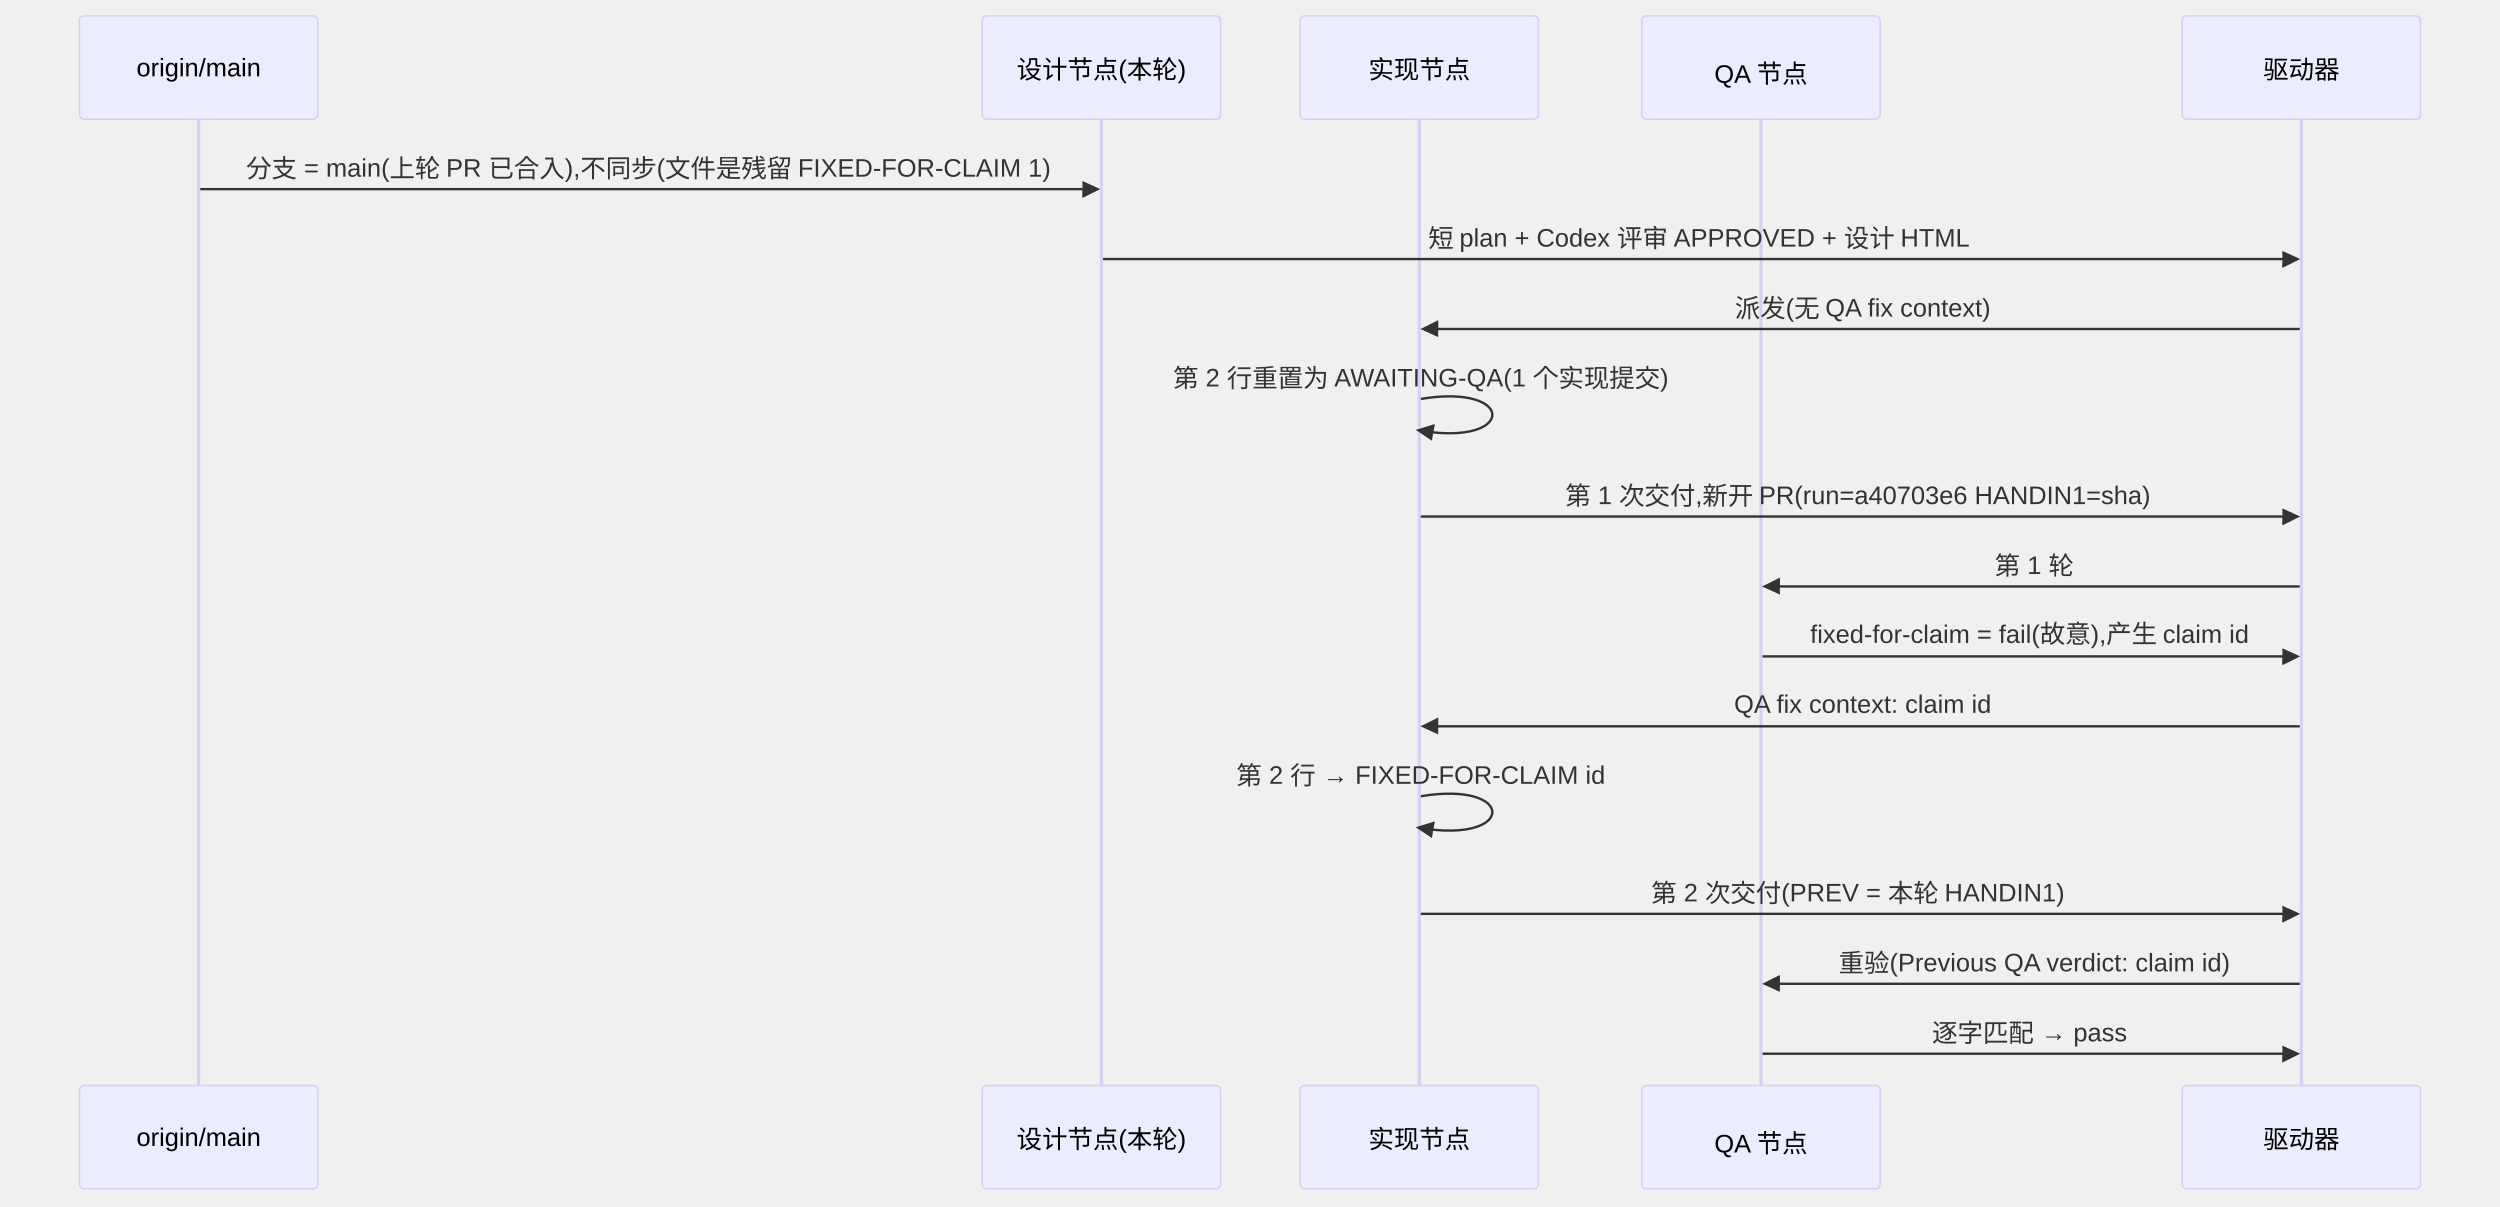
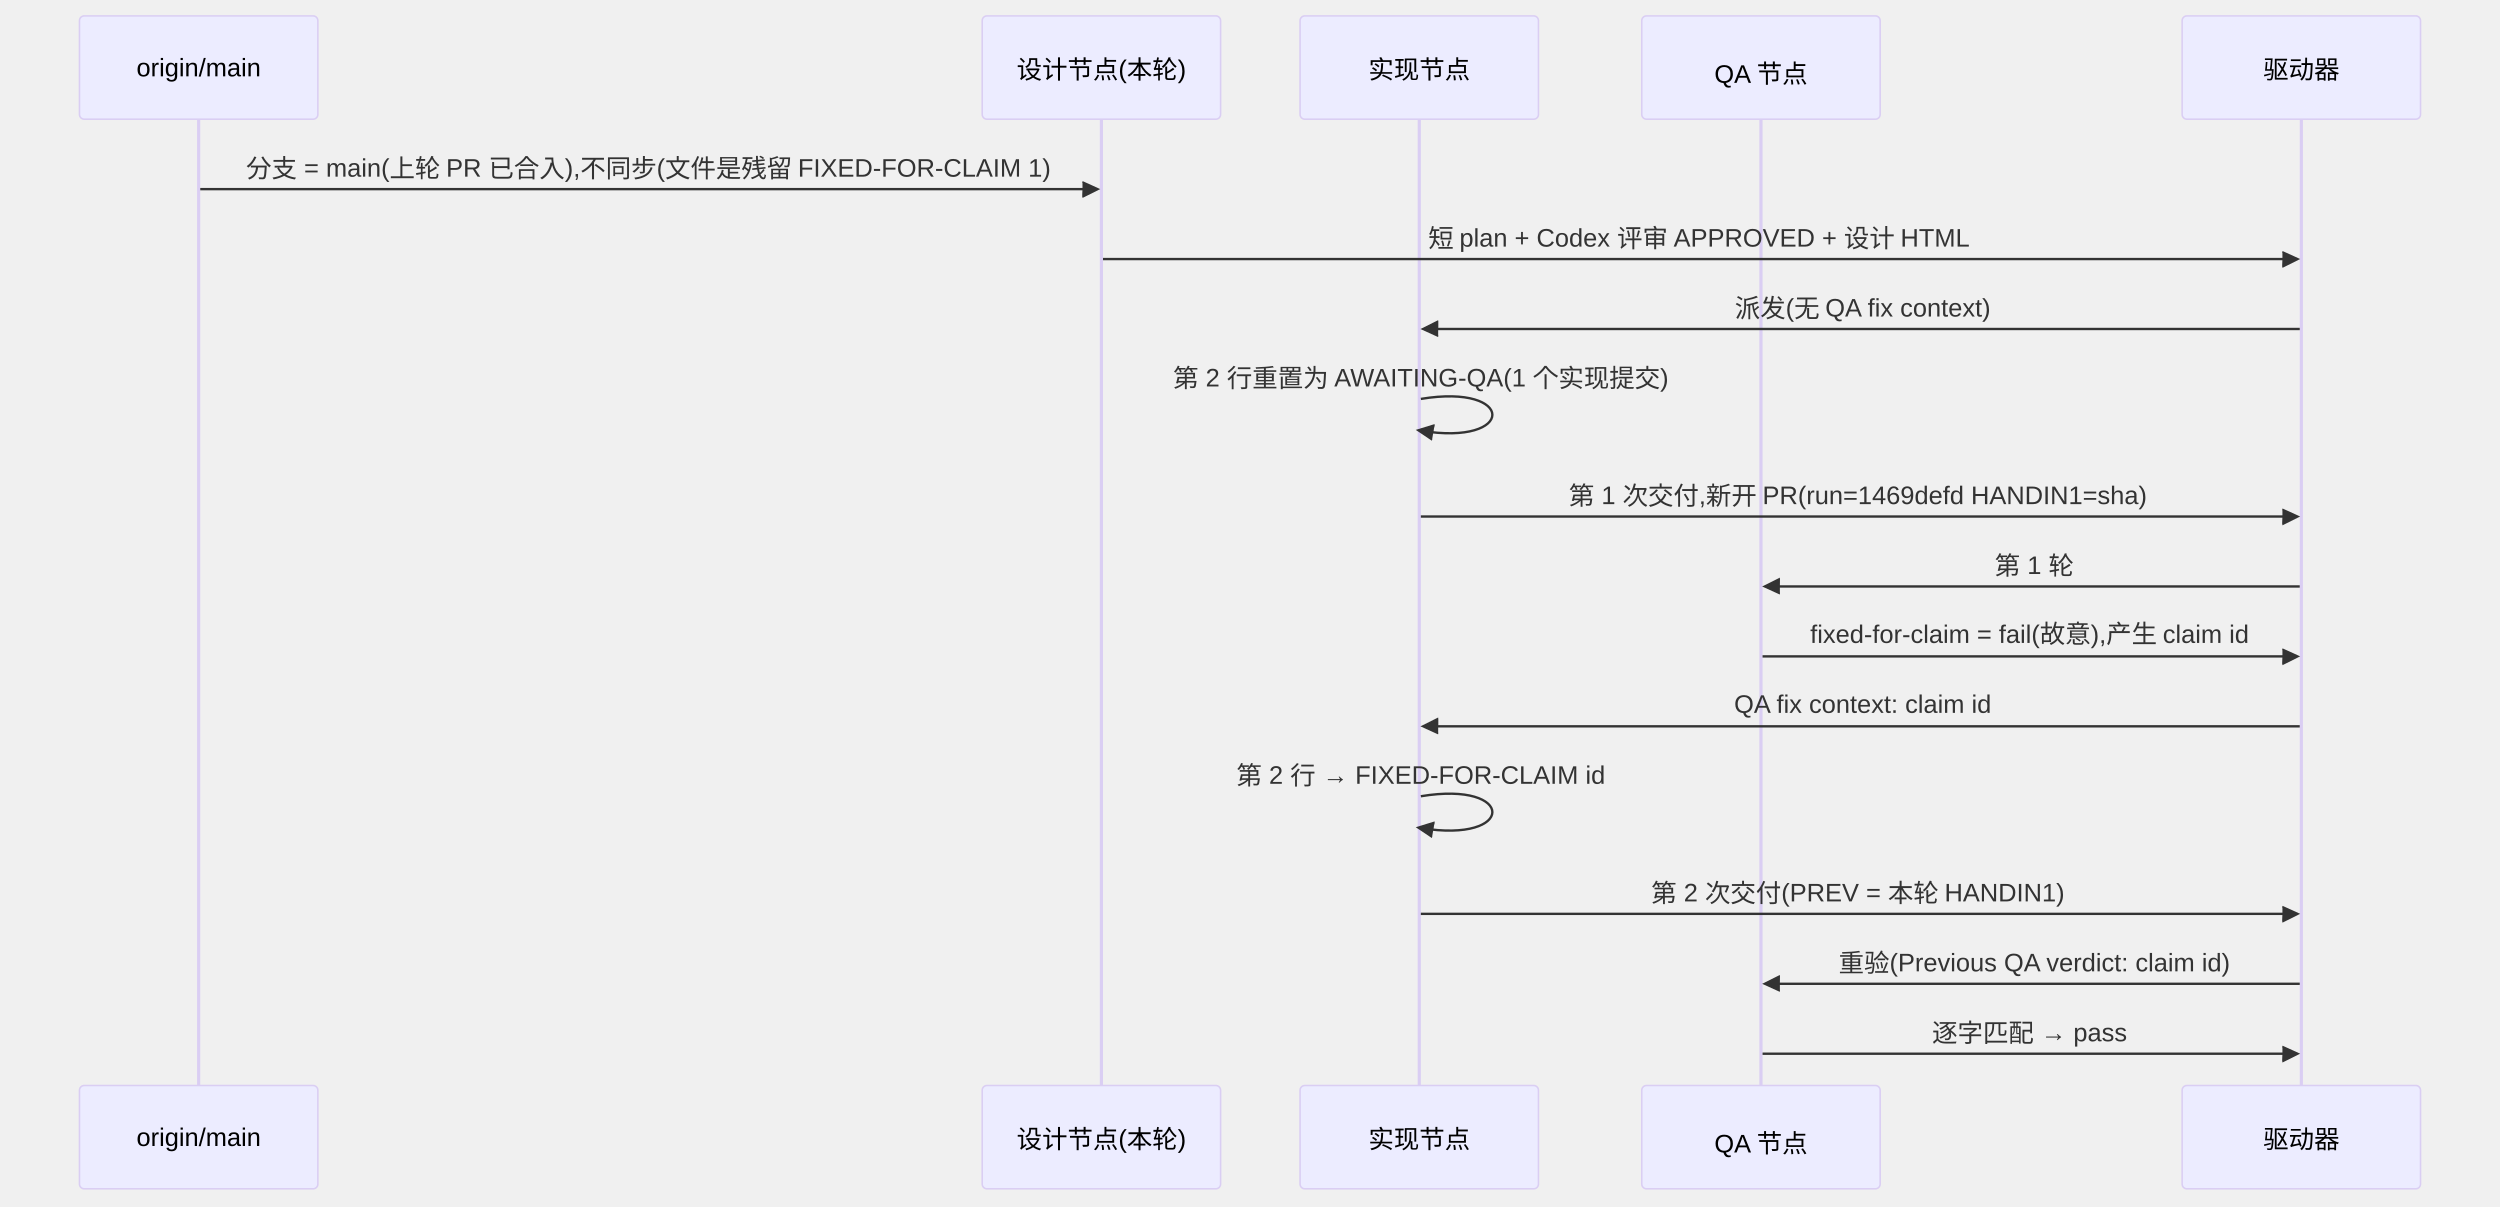
<svg xmlns="http://www.w3.org/2000/svg" id="FLY-3150-d1" width="100%" style="max-width: 1573px; background-color: white;" viewBox="-50 -10 1573 759" role="graphics-document document" aria-roledescription="sequence">
  <g>
    <rect x="1323" y="673" fill="#eaeaea" stroke="#666" width="150" height="65" name="D" rx="3" ry="3" class="actor actor-bottom" />
    <text x="1398" y="705.5" dominant-baseline="central" alignment-baseline="central" class="actor actor-box" style="text-anchor: middle; font-size: 16px; font-weight: 400;">
      <tspan x="1398" dy="0">驱动器</tspan>
    </text>
  </g>
  <g>
    <rect x="983" y="673" fill="#eaeaea" stroke="#666" width="150" height="65" name="Q" rx="3" ry="3" class="actor actor-bottom" />
    <text x="1058" y="705.5" dominant-baseline="central" alignment-baseline="central" class="actor actor-box" style="text-anchor: middle; font-size: 16px; font-weight: 400;">
      <tspan x="1058" dy="0">QA 节点</tspan>
    </text>
  </g>
  <g>
    <rect x="768" y="673" fill="#eaeaea" stroke="#666" width="150" height="65" name="I" rx="3" ry="3" class="actor actor-bottom" />
    <text x="843" y="705.5" dominant-baseline="central" alignment-baseline="central" class="actor actor-box" style="text-anchor: middle; font-size: 16px; font-weight: 400;">
      <tspan x="843" dy="0">实现节点</tspan>
    </text>
  </g>
  <g>
    <rect x="568" y="673" fill="#eaeaea" stroke="#666" width="150" height="65" name="S" rx="3" ry="3" class="actor actor-bottom" />
    <text x="643" y="705.5" dominant-baseline="central" alignment-baseline="central" class="actor actor-box" style="text-anchor: middle; font-size: 16px; font-weight: 400;">
      <tspan x="643" dy="0">设计节点(本轮)</tspan>
    </text>
  </g>
  <g>
    <rect x="0" y="673" fill="#eaeaea" stroke="#666" width="150" height="65" name="M" rx="3" ry="3" class="actor actor-bottom" />
    <text x="75" y="705.5" dominant-baseline="central" alignment-baseline="central" class="actor actor-box" style="text-anchor: middle; font-size: 16px; font-weight: 400;">
      <tspan x="75" dy="0">origin/main</tspan>
    </text>
  </g>
  <g>
    <line id="actor4" x1="1398" y1="65" x2="1398" y2="673" class="actor-line 200" stroke-width="0.5px" stroke="#999" name="D" />
    <g id="root-4">
      <rect x="1323" y="0" fill="#eaeaea" stroke="#666" width="150" height="65" name="D" rx="3" ry="3" class="actor actor-top" />
      <text x="1398" y="32.5" dominant-baseline="central" alignment-baseline="central" class="actor actor-box" style="text-anchor: middle; font-size: 16px; font-weight: 400;">
        <tspan x="1398" dy="0">驱动器</tspan>
      </text>
    </g>
  </g>
  <g>
    <line id="actor3" x1="1058" y1="65" x2="1058" y2="673" class="actor-line 200" stroke-width="0.5px" stroke="#999" name="Q" />
    <g id="root-3">
      <rect x="983" y="0" fill="#eaeaea" stroke="#666" width="150" height="65" name="Q" rx="3" ry="3" class="actor actor-top" />
      <text x="1058" y="32.5" dominant-baseline="central" alignment-baseline="central" class="actor actor-box" style="text-anchor: middle; font-size: 16px; font-weight: 400;">
        <tspan x="1058" dy="0">QA 节点</tspan>
      </text>
    </g>
  </g>
  <g>
    <line id="actor2" x1="843" y1="65" x2="843" y2="673" class="actor-line 200" stroke-width="0.5px" stroke="#999" name="I" />
    <g id="root-2">
      <rect x="768" y="0" fill="#eaeaea" stroke="#666" width="150" height="65" name="I" rx="3" ry="3" class="actor actor-top" />
      <text x="843" y="32.5" dominant-baseline="central" alignment-baseline="central" class="actor actor-box" style="text-anchor: middle; font-size: 16px; font-weight: 400;">
        <tspan x="843" dy="0">实现节点</tspan>
      </text>
    </g>
  </g>
  <g>
    <line id="actor1" x1="643" y1="65" x2="643" y2="673" class="actor-line 200" stroke-width="0.5px" stroke="#999" name="S" />
    <g id="root-1">
      <rect x="568" y="0" fill="#eaeaea" stroke="#666" width="150" height="65" name="S" rx="3" ry="3" class="actor actor-top" />
      <text x="643" y="32.5" dominant-baseline="central" alignment-baseline="central" class="actor actor-box" style="text-anchor: middle; font-size: 16px; font-weight: 400;">
        <tspan x="643" dy="0">设计节点(本轮)</tspan>
      </text>
    </g>
  </g>
  <g>
    <line id="actor0" x1="75" y1="65" x2="75" y2="673" class="actor-line 200" stroke-width="0.5px" stroke="#999" name="M" />
    <g id="root-0">
      <rect x="0" y="0" fill="#eaeaea" stroke="#666" width="150" height="65" name="M" rx="3" ry="3" class="actor actor-top" />
      <text x="75" y="32.5" dominant-baseline="central" alignment-baseline="central" class="actor actor-box" style="text-anchor: middle; font-size: 16px; font-weight: 400;">
        <tspan x="75" dy="0">origin/main</tspan>
      </text>
    </g>
  </g>
  <style>#FLY-3150-d1{font-family:"trebuchet ms",verdana,arial,sans-serif;font-size:16px;fill:#333;}@keyframes edge-animation-frame{from{stroke-dashoffset:0;}}@keyframes dash{to{stroke-dashoffset:0;}}#FLY-3150-d1 .edge-animation-slow{stroke-dasharray:9,5!important;stroke-dashoffset:900;animation:dash 50s linear infinite;stroke-linecap:round;}#FLY-3150-d1 .edge-animation-fast{stroke-dasharray:9,5!important;stroke-dashoffset:900;animation:dash 20s linear infinite;stroke-linecap:round;}#FLY-3150-d1 .error-icon{fill:#552222;}#FLY-3150-d1 .error-text{fill:#552222;stroke:#552222;}#FLY-3150-d1 .edge-thickness-normal{stroke-width:1px;}#FLY-3150-d1 .edge-thickness-thick{stroke-width:3.5px;}#FLY-3150-d1 .edge-pattern-solid{stroke-dasharray:0;}#FLY-3150-d1 .edge-thickness-invisible{stroke-width:0;fill:none;}#FLY-3150-d1 .edge-pattern-dashed{stroke-dasharray:3;}#FLY-3150-d1 .edge-pattern-dotted{stroke-dasharray:2;}#FLY-3150-d1 .marker{fill:#333333;stroke:#333333;}#FLY-3150-d1 .marker.cross{stroke:#333333;}#FLY-3150-d1 svg{font-family:"trebuchet ms",verdana,arial,sans-serif;font-size:16px;}#FLY-3150-d1 p{margin:0;}#FLY-3150-d1 .actor{stroke:hsl(259.626, 59.777%, 87.902%);fill:#ECECFF;}#FLY-3150-d1 text.actor&gt;tspan{fill:black;stroke:none;}#FLY-3150-d1 .actor-line{stroke:hsl(259.626, 59.777%, 87.902%);}#FLY-3150-d1 .innerArc{stroke-width:1.5;stroke-dasharray:none;}#FLY-3150-d1 .messageLine0{stroke-width:1.5;stroke-dasharray:none;stroke:#333;}#FLY-3150-d1 .messageLine1{stroke-width:1.5;stroke-dasharray:2,2;stroke:#333;}#FLY-3150-d1 #arrowhead path{fill:#333;stroke:#333;}#FLY-3150-d1 .sequenceNumber{fill:white;}#FLY-3150-d1 #sequencenumber{fill:#333;}#FLY-3150-d1 #crosshead path{fill:#333;stroke:#333;}#FLY-3150-d1 .messageText{fill:#333;stroke:none;}#FLY-3150-d1 .labelBox{stroke:hsl(259.626, 59.777%, 87.902%);fill:#ECECFF;}#FLY-3150-d1 .labelText,#FLY-3150-d1 .labelText&gt;tspan{fill:black;stroke:none;}#FLY-3150-d1 .loopText,#FLY-3150-d1 .loopText&gt;tspan{fill:black;stroke:none;}#FLY-3150-d1 .loopLine{stroke-width:2px;stroke-dasharray:2,2;stroke:hsl(259.626, 59.777%, 87.902%);fill:hsl(259.626, 59.777%, 87.902%);}#FLY-3150-d1 .note{stroke:#aaaa33;fill:#fff5ad;}#FLY-3150-d1 .noteText,#FLY-3150-d1 .noteText&gt;tspan{fill:black;stroke:none;}#FLY-3150-d1 .activation0{fill:#f4f4f4;stroke:#666;}#FLY-3150-d1 .activation1{fill:#f4f4f4;stroke:#666;}#FLY-3150-d1 .activation2{fill:#f4f4f4;stroke:#666;}#FLY-3150-d1 .actorPopupMenu{position:absolute;}#FLY-3150-d1 .actorPopupMenuPanel{position:absolute;fill:#ECECFF;box-shadow:0px 8px 16px 0px rgba(0,0,0,0.2);filter:drop-shadow(3px 5px 2px rgb(0 0 0 / 0.4));}#FLY-3150-d1 .actor-man line{stroke:hsl(259.626, 59.777%, 87.902%);fill:#ECECFF;}#FLY-3150-d1 .actor-man circle,#FLY-3150-d1 line{stroke:hsl(259.626, 59.777%, 87.902%);fill:#ECECFF;stroke-width:2px;}#FLY-3150-d1 :root{--mermaid-font-family:"trebuchet ms",verdana,arial,sans-serif;}</style>
  <g />
  <defs>
    <symbol id="computer" width="24" height="24">
      <path transform="scale(.5)" d="M2 2v13h20v-13h-20zm18 11h-16v-9h16v9zm-10.228 6l.466-1h3.524l.467 1h-4.457zm14.228 3h-24l2-6h2.104l-1.33 4h18.45l-1.297-4h2.073l2 6zm-5-10h-14v-7h14v7z" />
    </symbol>
  </defs>
  <defs>
    <symbol id="database" fill-rule="evenodd" clip-rule="evenodd">
      <path transform="scale(.5)" d="M12.258.001l.256.004.255.005.253.008.251.01.249.012.247.015.246.016.242.019.241.02.239.023.236.024.233.027.231.028.229.031.225.032.223.034.22.036.217.038.214.04.211.041.208.043.205.045.201.046.198.048.194.05.191.051.187.053.183.054.18.056.175.057.172.059.168.06.163.061.16.063.155.064.15.066.074.033.073.033.071.034.07.034.069.035.068.035.067.035.066.035.064.036.064.036.062.036.06.036.06.037.058.037.058.037.055.038.055.038.053.038.052.038.051.039.05.039.048.039.047.039.045.04.044.04.043.04.041.04.04.041.039.041.037.041.036.041.034.041.033.042.032.042.03.042.029.042.027.042.026.043.024.043.023.043.021.043.02.043.018.044.017.043.015.044.013.044.012.044.011.045.009.044.007.045.006.045.004.045.002.045.001.045v17l-.001.045-.002.045-.004.045-.006.045-.007.045-.009.044-.011.045-.012.044-.013.044-.015.044-.017.043-.018.044-.02.043-.021.043-.023.043-.024.043-.026.043-.027.042-.029.042-.03.042-.032.042-.033.042-.034.041-.036.041-.037.041-.039.041-.04.041-.041.04-.043.04-.044.04-.045.04-.047.039-.048.039-.05.039-.051.039-.052.038-.053.038-.055.038-.055.038-.058.037-.058.037-.06.037-.06.036-.062.036-.064.036-.064.036-.066.035-.067.035-.068.035-.069.035-.07.034-.071.034-.073.033-.074.033-.15.066-.155.064-.16.063-.163.061-.168.06-.172.059-.175.057-.18.056-.183.054-.187.053-.191.051-.194.05-.198.048-.201.046-.205.045-.208.043-.211.041-.214.04-.217.038-.22.036-.223.034-.225.032-.229.031-.231.028-.233.027-.236.024-.239.023-.241.02-.242.019-.246.016-.247.015-.249.012-.251.01-.253.008-.255.005-.256.004-.258.001-.258-.001-.256-.004-.255-.005-.253-.008-.251-.01-.249-.012-.247-.015-.245-.016-.243-.019-.241-.02-.238-.023-.236-.024-.234-.027-.231-.028-.228-.031-.226-.032-.223-.034-.22-.036-.217-.038-.214-.04-.211-.041-.208-.043-.204-.045-.201-.046-.198-.048-.195-.05-.19-.051-.187-.053-.184-.054-.179-.056-.176-.057-.172-.059-.167-.06-.164-.061-.159-.063-.155-.064-.151-.066-.074-.033-.072-.033-.072-.034-.07-.034-.069-.035-.068-.035-.067-.035-.066-.035-.064-.036-.063-.036-.062-.036-.061-.036-.06-.037-.058-.037-.057-.037-.056-.038-.055-.038-.053-.038-.052-.038-.051-.039-.049-.039-.049-.039-.046-.039-.046-.04-.044-.04-.043-.04-.041-.04-.04-.041-.039-.041-.037-.041-.036-.041-.034-.041-.033-.042-.032-.042-.03-.042-.029-.042-.027-.042-.026-.043-.024-.043-.023-.043-.021-.043-.02-.043-.018-.044-.017-.043-.015-.044-.013-.044-.012-.044-.011-.045-.009-.044-.007-.045-.006-.045-.004-.045-.002-.045-.001-.045v-17l.001-.045.002-.045.004-.045.006-.045.007-.045.009-.044.011-.045.012-.044.013-.044.015-.044.017-.043.018-.044.02-.043.021-.043.023-.043.024-.043.026-.043.027-.042.029-.042.03-.042.032-.042.033-.042.034-.041.036-.041.037-.041.039-.041.04-.041.041-.04.043-.04.044-.04.046-.04.046-.039.049-.039.049-.039.051-.039.052-.038.053-.038.055-.038.056-.038.057-.037.058-.037.06-.037.061-.036.062-.036.063-.036.064-.036.066-.035.067-.035.068-.035.069-.035.07-.034.072-.034.072-.033.074-.033.151-.066.155-.064.159-.063.164-.061.167-.06.172-.059.176-.057.179-.056.184-.054.187-.053.19-.051.195-.05.198-.048.201-.046.204-.045.208-.043.211-.041.214-.04.217-.038.22-.036.223-.034.226-.032.228-.031.231-.028.234-.027.236-.024.238-.023.241-.02.243-.019.245-.016.247-.015.249-.012.251-.01.253-.008.255-.005.256-.004.258-.001.258.001zm-9.258 20.499v.01l.001.021.003.021.004.022.005.021.006.022.007.022.009.023.01.022.011.023.012.023.013.023.015.023.016.024.017.023.018.024.019.024.021.024.022.025.023.024.024.025.052.049.056.05.061.051.066.051.07.051.075.051.079.052.084.052.088.052.092.052.097.052.102.051.105.052.11.052.114.051.119.051.123.051.127.05.131.05.135.05.139.048.144.049.147.047.152.047.155.047.16.045.163.045.167.043.171.043.176.041.178.041.183.039.187.039.19.037.194.035.197.035.202.033.204.031.209.03.212.029.216.027.219.025.222.024.226.021.23.02.233.018.236.016.24.015.243.012.246.01.249.008.253.005.256.004.259.001.26-.001.257-.004.254-.005.25-.008.247-.011.244-.012.241-.014.237-.016.233-.018.231-.021.226-.021.224-.024.22-.026.216-.027.212-.028.21-.031.205-.031.202-.034.198-.034.194-.036.191-.037.187-.039.183-.04.179-.04.175-.042.172-.043.168-.044.163-.045.16-.046.155-.046.152-.047.148-.048.143-.049.139-.049.136-.05.131-.05.126-.05.123-.051.118-.052.114-.051.11-.052.106-.052.101-.052.096-.052.092-.052.088-.053.083-.051.079-.052.074-.052.07-.051.065-.051.06-.051.056-.05.051-.05.023-.024.023-.025.021-.024.02-.024.019-.024.018-.024.017-.024.015-.023.014-.024.013-.023.012-.023.01-.023.01-.022.008-.022.006-.022.006-.022.004-.022.004-.021.001-.021.001-.021v-4.127l-.077.055-.08.053-.083.054-.085.053-.087.052-.09.052-.093.051-.095.05-.097.05-.1.049-.102.049-.105.048-.106.047-.109.047-.111.046-.114.045-.115.045-.118.044-.12.043-.122.042-.124.042-.126.041-.128.04-.13.04-.132.038-.134.038-.135.037-.138.037-.139.035-.142.035-.143.034-.144.033-.147.032-.148.031-.15.03-.151.03-.153.029-.154.027-.156.027-.158.026-.159.025-.161.024-.162.023-.163.022-.165.021-.166.02-.167.019-.169.018-.169.017-.171.016-.173.015-.173.014-.175.013-.175.012-.177.011-.178.01-.179.008-.179.008-.181.006-.182.005-.182.004-.184.003-.184.002h-.37l-.184-.002-.184-.003-.182-.004-.182-.005-.181-.006-.179-.008-.179-.008-.178-.01-.176-.011-.176-.012-.175-.013-.173-.014-.172-.015-.171-.016-.17-.017-.169-.018-.167-.019-.166-.02-.165-.021-.163-.022-.162-.023-.161-.024-.159-.025-.157-.026-.156-.027-.155-.027-.153-.029-.151-.03-.15-.03-.148-.031-.146-.032-.145-.033-.143-.034-.141-.035-.14-.035-.137-.037-.136-.037-.134-.038-.132-.038-.13-.04-.128-.04-.126-.041-.124-.042-.122-.042-.12-.044-.117-.043-.116-.045-.113-.045-.112-.046-.109-.047-.106-.047-.105-.048-.102-.049-.1-.049-.097-.05-.095-.05-.093-.052-.09-.051-.087-.052-.085-.053-.083-.054-.08-.054-.077-.054v4.127zm0-5.654v.011l.001.021.003.021.004.021.005.022.006.022.007.022.009.022.01.022.011.023.012.023.013.023.015.024.016.023.017.024.018.024.019.024.021.024.022.024.023.025.024.024.052.05.056.05.061.05.066.051.07.051.075.052.079.051.084.052.088.052.092.052.097.052.102.052.105.052.11.051.114.051.119.052.123.05.127.051.131.05.135.049.139.049.144.048.147.048.152.047.155.046.16.045.163.045.167.044.171.042.176.042.178.04.183.04.187.038.19.037.194.036.197.034.202.033.204.032.209.03.212.028.216.027.219.025.222.024.226.022.23.02.233.018.236.016.24.014.243.012.246.01.249.008.253.006.256.003.259.001.26-.001.257-.003.254-.006.25-.008.247-.01.244-.012.241-.015.237-.016.233-.018.231-.02.226-.022.224-.024.22-.025.216-.027.212-.029.21-.03.205-.032.202-.033.198-.035.194-.036.191-.037.187-.039.183-.039.179-.041.175-.042.172-.043.168-.044.163-.045.16-.045.155-.047.152-.047.148-.048.143-.048.139-.05.136-.049.131-.05.126-.051.123-.051.118-.051.114-.052.11-.052.106-.052.101-.052.096-.052.092-.052.088-.052.083-.052.079-.052.074-.051.07-.052.065-.051.06-.05.056-.051.051-.049.023-.025.023-.024.021-.025.02-.024.019-.024.018-.024.017-.024.015-.023.014-.023.013-.024.012-.022.01-.023.01-.023.008-.022.006-.022.006-.022.004-.021.004-.022.001-.021.001-.021v-4.139l-.077.054-.08.054-.083.054-.085.052-.087.053-.09.051-.093.051-.095.051-.097.05-.1.049-.102.049-.105.048-.106.047-.109.047-.111.046-.114.045-.115.044-.118.044-.12.044-.122.042-.124.042-.126.041-.128.04-.13.039-.132.039-.134.038-.135.037-.138.036-.139.036-.142.035-.143.033-.144.033-.147.033-.148.031-.15.03-.151.03-.153.028-.154.028-.156.027-.158.026-.159.025-.161.024-.162.023-.163.022-.165.021-.166.02-.167.019-.169.018-.169.017-.171.016-.173.015-.173.014-.175.013-.175.012-.177.011-.178.009-.179.009-.179.007-.181.007-.182.005-.182.004-.184.003-.184.002h-.37l-.184-.002-.184-.003-.182-.004-.182-.005-.181-.007-.179-.007-.179-.009-.178-.009-.176-.011-.176-.012-.175-.013-.173-.014-.172-.015-.171-.016-.17-.017-.169-.018-.167-.019-.166-.02-.165-.021-.163-.022-.162-.023-.161-.024-.159-.025-.157-.026-.156-.027-.155-.028-.153-.028-.151-.03-.15-.03-.148-.031-.146-.033-.145-.033-.143-.033-.141-.035-.14-.036-.137-.036-.136-.037-.134-.038-.132-.039-.13-.039-.128-.04-.126-.041-.124-.042-.122-.043-.12-.043-.117-.044-.116-.044-.113-.046-.112-.046-.109-.046-.106-.047-.105-.048-.102-.049-.1-.049-.097-.05-.095-.051-.093-.051-.09-.051-.087-.053-.085-.052-.083-.054-.08-.054-.077-.054v4.139zm0-5.666v.011l.001.02.003.022.004.021.005.022.006.021.007.022.009.023.01.022.011.023.012.023.013.023.015.023.016.024.017.024.018.023.019.024.021.025.022.024.023.024.024.025.052.05.056.05.061.05.066.051.07.051.075.052.079.051.084.052.088.052.092.052.097.052.102.052.105.051.11.052.114.051.119.051.123.051.127.05.131.05.135.05.139.049.144.048.147.048.152.047.155.046.16.045.163.045.167.043.171.043.176.042.178.04.183.04.187.038.19.037.194.036.197.034.202.033.204.032.209.03.212.028.216.027.219.025.222.024.226.021.23.02.233.018.236.017.24.014.243.012.246.01.249.008.253.006.256.003.259.001.26-.001.257-.003.254-.006.25-.008.247-.01.244-.013.241-.014.237-.016.233-.018.231-.02.226-.022.224-.024.22-.025.216-.027.212-.029.21-.03.205-.032.202-.033.198-.035.194-.036.191-.037.187-.039.183-.039.179-.041.175-.042.172-.043.168-.044.163-.045.16-.045.155-.047.152-.047.148-.048.143-.049.139-.049.136-.049.131-.051.126-.05.123-.051.118-.052.114-.051.11-.052.106-.052.101-.052.096-.052.092-.052.088-.052.083-.052.079-.052.074-.052.07-.051.065-.051.06-.051.056-.05.051-.049.023-.025.023-.025.021-.024.02-.024.019-.024.018-.024.017-.024.015-.023.014-.024.013-.023.012-.023.01-.022.01-.023.008-.022.006-.022.006-.022.004-.022.004-.021.001-.021.001-.021v-4.153l-.077.054-.08.054-.083.053-.085.053-.087.053-.09.051-.093.051-.095.051-.097.05-.1.049-.102.048-.105.048-.106.048-.109.046-.111.046-.114.046-.115.044-.118.044-.12.043-.122.043-.124.042-.126.041-.128.04-.13.039-.132.039-.134.038-.135.037-.138.036-.139.036-.142.034-.143.034-.144.033-.147.032-.148.032-.15.03-.151.03-.153.028-.154.028-.156.027-.158.026-.159.024-.161.024-.162.023-.163.023-.165.021-.166.02-.167.019-.169.018-.169.017-.171.016-.173.015-.173.014-.175.013-.175.012-.177.01-.178.01-.179.009-.179.007-.181.006-.182.006-.182.004-.184.003-.184.001-.185.001-.185-.001-.184-.001-.184-.003-.182-.004-.182-.006-.181-.006-.179-.007-.179-.009-.178-.01-.176-.01-.176-.012-.175-.013-.173-.014-.172-.015-.171-.016-.17-.017-.169-.018-.167-.019-.166-.02-.165-.021-.163-.023-.162-.023-.161-.024-.159-.024-.157-.026-.156-.027-.155-.028-.153-.028-.151-.03-.15-.03-.148-.032-.146-.032-.145-.033-.143-.034-.141-.034-.14-.036-.137-.036-.136-.037-.134-.038-.132-.039-.13-.039-.128-.041-.126-.041-.124-.041-.122-.043-.12-.043-.117-.044-.116-.044-.113-.046-.112-.046-.109-.046-.106-.048-.105-.048-.102-.048-.1-.05-.097-.049-.095-.051-.093-.051-.09-.052-.087-.052-.085-.053-.083-.053-.08-.054-.077-.054v4.153zm8.74-8.179l-.257.004-.254.005-.25.008-.247.011-.244.012-.241.014-.237.016-.233.018-.231.021-.226.022-.224.023-.22.026-.216.027-.212.028-.21.031-.205.032-.202.033-.198.034-.194.036-.191.038-.187.038-.183.04-.179.041-.175.042-.172.043-.168.043-.163.045-.16.046-.155.046-.152.048-.148.048-.143.048-.139.049-.136.05-.131.05-.126.051-.123.051-.118.051-.114.052-.11.052-.106.052-.101.052-.096.052-.092.052-.088.052-.083.052-.079.052-.074.051-.07.052-.065.051-.06.05-.056.05-.051.05-.023.025-.023.024-.021.024-.02.025-.019.024-.018.024-.017.023-.015.024-.014.023-.013.023-.012.023-.01.023-.01.022-.008.022-.006.023-.006.021-.004.022-.004.021-.001.021-.001.021.001.021.001.021.004.021.004.022.006.021.006.023.008.022.01.022.01.023.012.023.013.023.014.023.015.024.017.023.018.024.019.024.02.025.021.024.023.024.023.025.051.05.056.05.06.05.065.051.07.052.074.051.079.052.083.052.088.052.092.052.096.052.101.052.106.052.11.052.114.052.118.051.123.051.126.051.131.05.136.05.139.049.143.048.148.048.152.048.155.046.16.046.163.045.168.043.172.043.175.042.179.041.183.04.187.038.191.038.194.036.198.034.202.033.205.032.21.031.212.028.216.027.22.026.224.023.226.022.231.021.233.018.237.016.241.014.244.012.247.011.25.008.254.005.257.004.26.001.26-.001.257-.004.254-.005.25-.008.247-.011.244-.012.241-.014.237-.016.233-.018.231-.021.226-.022.224-.023.22-.026.216-.027.212-.028.21-.031.205-.032.202-.033.198-.034.194-.036.191-.038.187-.038.183-.04.179-.041.175-.042.172-.043.168-.043.163-.045.16-.046.155-.046.152-.048.148-.048.143-.048.139-.049.136-.05.131-.05.126-.051.123-.051.118-.051.114-.052.11-.052.106-.052.101-.052.096-.052.092-.052.088-.052.083-.052.079-.052.074-.051.07-.052.065-.051.06-.05.056-.05.051-.05.023-.025.023-.024.021-.024.02-.025.019-.024.018-.024.017-.023.015-.024.014-.023.013-.023.012-.023.01-.023.01-.022.008-.022.006-.023.006-.021.004-.022.004-.021.001-.021.001-.021-.001-.021-.001-.021-.004-.021-.004-.022-.006-.021-.006-.023-.008-.022-.01-.022-.01-.023-.012-.023-.013-.023-.014-.023-.015-.024-.017-.023-.018-.024-.019-.024-.02-.025-.021-.024-.023-.024-.023-.025-.051-.05-.056-.05-.06-.05-.065-.051-.07-.052-.074-.051-.079-.052-.083-.052-.088-.052-.092-.052-.096-.052-.101-.052-.106-.052-.11-.052-.114-.052-.118-.051-.123-.051-.126-.051-.131-.05-.136-.05-.139-.049-.143-.048-.148-.048-.152-.048-.155-.046-.16-.046-.163-.045-.168-.043-.172-.043-.175-.042-.179-.041-.183-.04-.187-.038-.191-.038-.194-.036-.198-.034-.202-.033-.205-.032-.21-.031-.212-.028-.216-.027-.22-.026-.224-.023-.226-.022-.231-.021-.233-.018-.237-.016-.241-.014-.244-.012-.247-.011-.25-.008-.254-.005-.257-.004-.26-.001-.26.001z" />
    </symbol>
  </defs>
  <defs>
    <symbol id="clock" width="24" height="24">
      <path transform="scale(.5)" d="M12 2c5.514 0 10 4.486 10 10s-4.486 10-10 10-10-4.486-10-10 4.486-10 10-10zm0-2c-6.627 0-12 5.373-12 12s5.373 12 12 12 12-5.373 12-12-5.373-12-12-12zm5.848 12.459c.202.038.202.333.001.372-1.907.361-6.045 1.111-6.547 1.111-.719 0-1.301-.582-1.301-1.301 0-.512.77-5.447 1.125-7.445.034-.192.312-.181.343.014l.985 6.238 5.394 1.011z" />
    </symbol>
  </defs>
  <defs>
    <marker id="arrowhead" refX="7.9" refY="5" markerUnits="userSpaceOnUse" markerWidth="12" markerHeight="12" orient="auto-start-reverse">
      <path d="M -1 0 L 10 5 L 0 10 z" />
    </marker>
  </defs>
  <defs>
    <marker id="crosshead" markerWidth="15" markerHeight="8" orient="auto" refX="4" refY="4.5">
      <path fill="none" stroke="#000000" stroke-width="1pt" d="M 1,2 L 6,7 M 6,2 L 1,7" style="stroke-dasharray: 0, 0;" />
    </marker>
  </defs>
  <defs>
    <marker id="filled-head" refX="15.5" refY="7" markerWidth="20" markerHeight="28" orient="auto">
      <path d="M 18,7 L9,13 L14,7 L9,1 Z" />
    </marker>
  </defs>
  <defs>
    <marker id="sequencenumber" refX="15" refY="15" markerWidth="60" markerHeight="40" orient="auto">
      <circle cx="15" cy="15" r="6" />
    </marker>
  </defs>
  <text x="358" y="80" text-anchor="middle" dominant-baseline="middle" alignment-baseline="middle" class="messageText" dy="1em" style="font-size: 16px; font-weight: 400;">分支 = main(上轮 PR 已合入),不同步(文件是残留 FIXED-FOR-CLAIM 1)</text>
  <line x1="76" y1="109" x2="639" y2="109" class="messageLine0" stroke-width="2" stroke="none" marker-end="url(#arrowhead)" style="fill: none;" />
  <text x="1019" y="124" text-anchor="middle" dominant-baseline="middle" alignment-baseline="middle" class="messageText" dy="1em" style="font-size: 16px; font-weight: 400;">短 plan + Codex 评审 APPROVED + 设计 HTML</text>
  <line x1="644" y1="153" x2="1394" y2="153" class="messageLine0" stroke-width="2" stroke="none" marker-end="url(#arrowhead)" style="fill: none;" />
  <text x="1122" y="168" text-anchor="middle" dominant-baseline="middle" alignment-baseline="middle" class="messageText" dy="1em" style="font-size: 16px; font-weight: 400;">派发(无 QA fix context)</text>
  <line x1="1397" y1="197" x2="847" y2="197" class="messageLine0" stroke-width="2" stroke="none" marker-end="url(#arrowhead)" style="fill: none;" />
  <text x="844" y="212" text-anchor="middle" dominant-baseline="middle" alignment-baseline="middle" class="messageText" dy="1em" style="font-size: 16px; font-weight: 400;">第 2 行重置为 AWAITING-QA(1 个实现提交)</text>
  <path d="M 844,241 C 904,231 904,271 844,261" class="messageLine0" stroke-width="2" stroke="none" marker-end="url(#arrowhead)" style="fill: none;" />
-   <text x="1119" y="286" text-anchor="middle" dominant-baseline="middle" alignment-baseline="middle" class="messageText" dy="1em" style="font-size: 16px; font-weight: 400;">第 1 次交付,新开 PR(run=a40703e6 HANDIN1=sha)</text>
+   <text x="1119" y="286" text-anchor="middle" dominant-baseline="middle" alignment-baseline="middle" class="messageText" dy="1em" style="font-size: 16px; font-weight: 400;">第 1 次交付,新开 PR(run=1469defd HANDIN1=sha)</text>
  <line x1="844" y1="315" x2="1394" y2="315" class="messageLine0" stroke-width="2" stroke="none" marker-end="url(#arrowhead)" style="fill: none;" />
  <text x="1230" y="330" text-anchor="middle" dominant-baseline="middle" alignment-baseline="middle" class="messageText" dy="1em" style="font-size: 16px; font-weight: 400;">第 1 轮</text>
  <line x1="1397" y1="359" x2="1062" y2="359" class="messageLine0" stroke-width="2" stroke="none" marker-end="url(#arrowhead)" style="fill: none;" />
  <text x="1227" y="374" text-anchor="middle" dominant-baseline="middle" alignment-baseline="middle" class="messageText" dy="1em" style="font-size: 16px; font-weight: 400;">fixed-for-claim = fail(故意),产生 claim id</text>
  <line x1="1059" y1="403" x2="1394" y2="403" class="messageLine0" stroke-width="2" stroke="none" marker-end="url(#arrowhead)" style="fill: none;" />
  <text x="1122" y="418" text-anchor="middle" dominant-baseline="middle" alignment-baseline="middle" class="messageText" dy="1em" style="font-size: 16px; font-weight: 400;">QA fix context: claim id</text>
  <line x1="1397" y1="447" x2="847" y2="447" class="messageLine0" stroke-width="2" stroke="none" marker-end="url(#arrowhead)" style="fill: none;" />
  <text x="844" y="462" text-anchor="middle" dominant-baseline="middle" alignment-baseline="middle" class="messageText" dy="1em" style="font-size: 16px; font-weight: 400;">第 2 行 → FIXED-FOR-CLAIM id</text>
  <path d="M 844,491 C 904,481 904,521 844,511" class="messageLine0" stroke-width="2" stroke="none" marker-end="url(#arrowhead)" style="fill: none;" />
  <text x="1119" y="536" text-anchor="middle" dominant-baseline="middle" alignment-baseline="middle" class="messageText" dy="1em" style="font-size: 16px; font-weight: 400;">第 2 次交付(PREV = 本轮 HANDIN1)</text>
  <line x1="844" y1="565" x2="1394" y2="565" class="messageLine0" stroke-width="2" stroke="none" marker-end="url(#arrowhead)" style="fill: none;" />
  <text x="1230" y="580" text-anchor="middle" dominant-baseline="middle" alignment-baseline="middle" class="messageText" dy="1em" style="font-size: 16px; font-weight: 400;">重验(Previous QA verdict: claim id)</text>
  <line x1="1397" y1="609" x2="1062" y2="609" class="messageLine0" stroke-width="2" stroke="none" marker-end="url(#arrowhead)" style="fill: none;" />
  <text x="1227" y="624" text-anchor="middle" dominant-baseline="middle" alignment-baseline="middle" class="messageText" dy="1em" style="font-size: 16px; font-weight: 400;">逐字匹配 → pass</text>
  <line x1="1059" y1="653" x2="1394" y2="653" class="messageLine0" stroke-width="2" stroke="none" marker-end="url(#arrowhead)" style="fill: none;" />
</svg>
